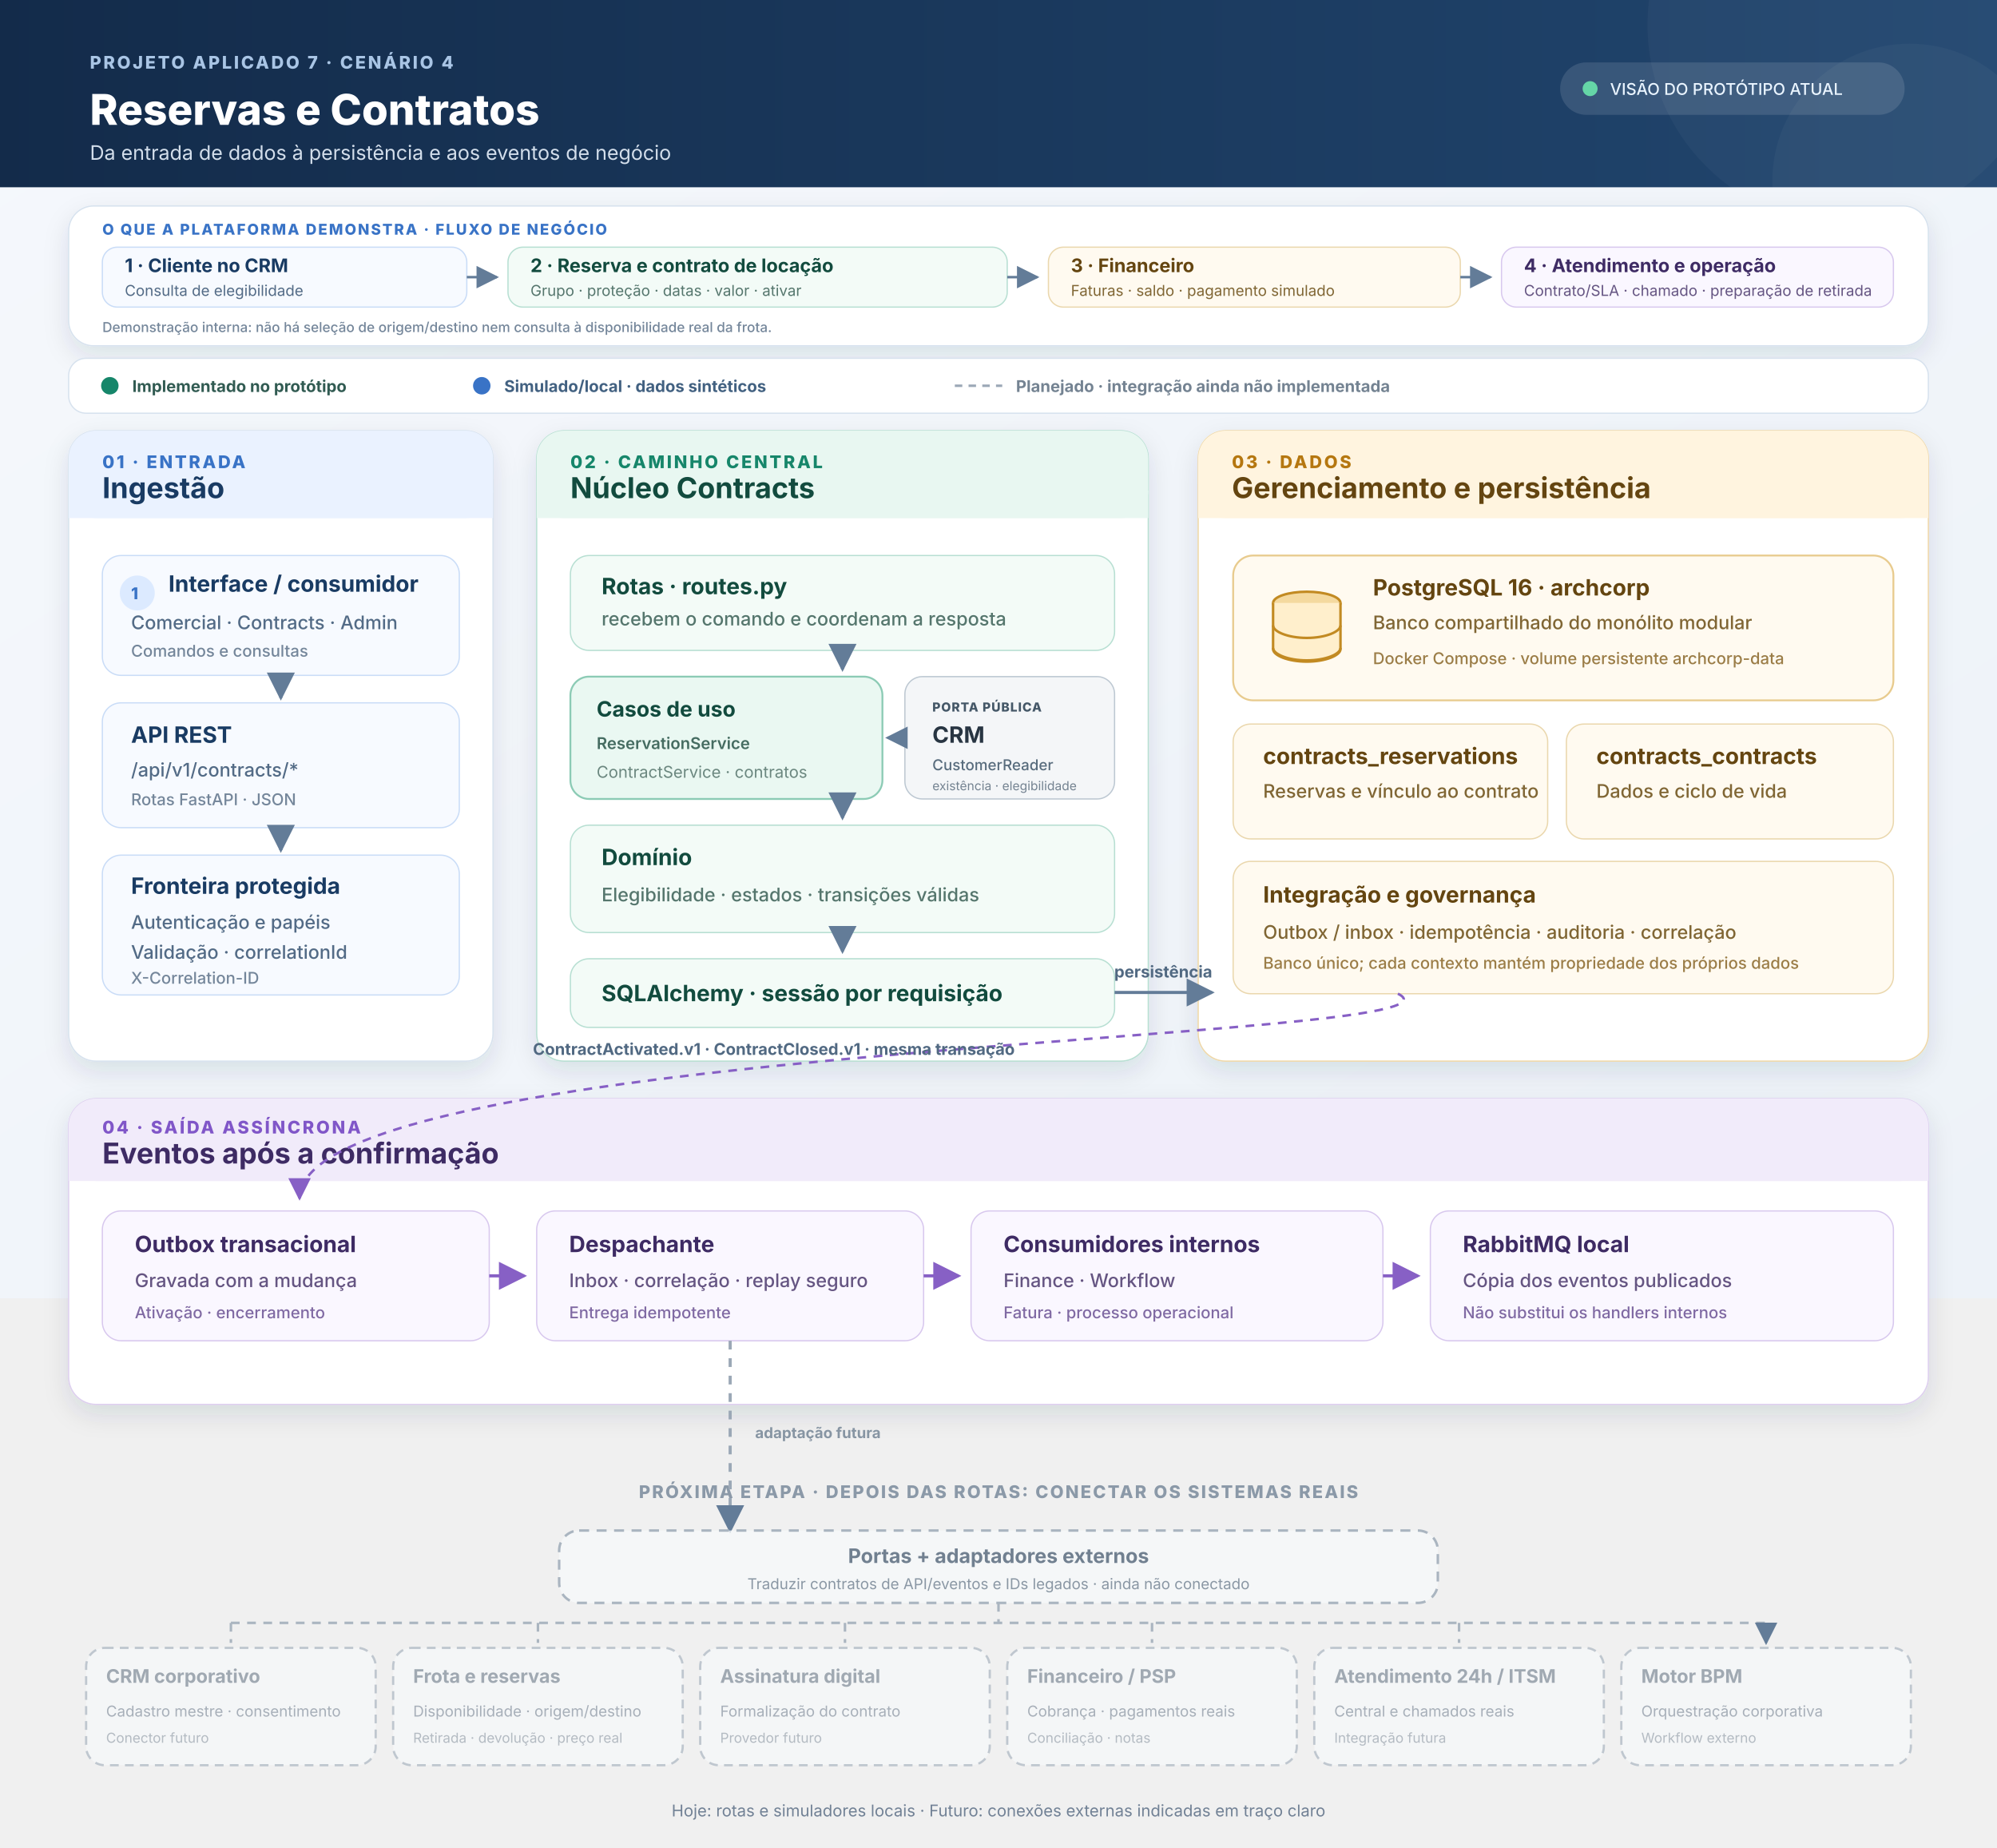
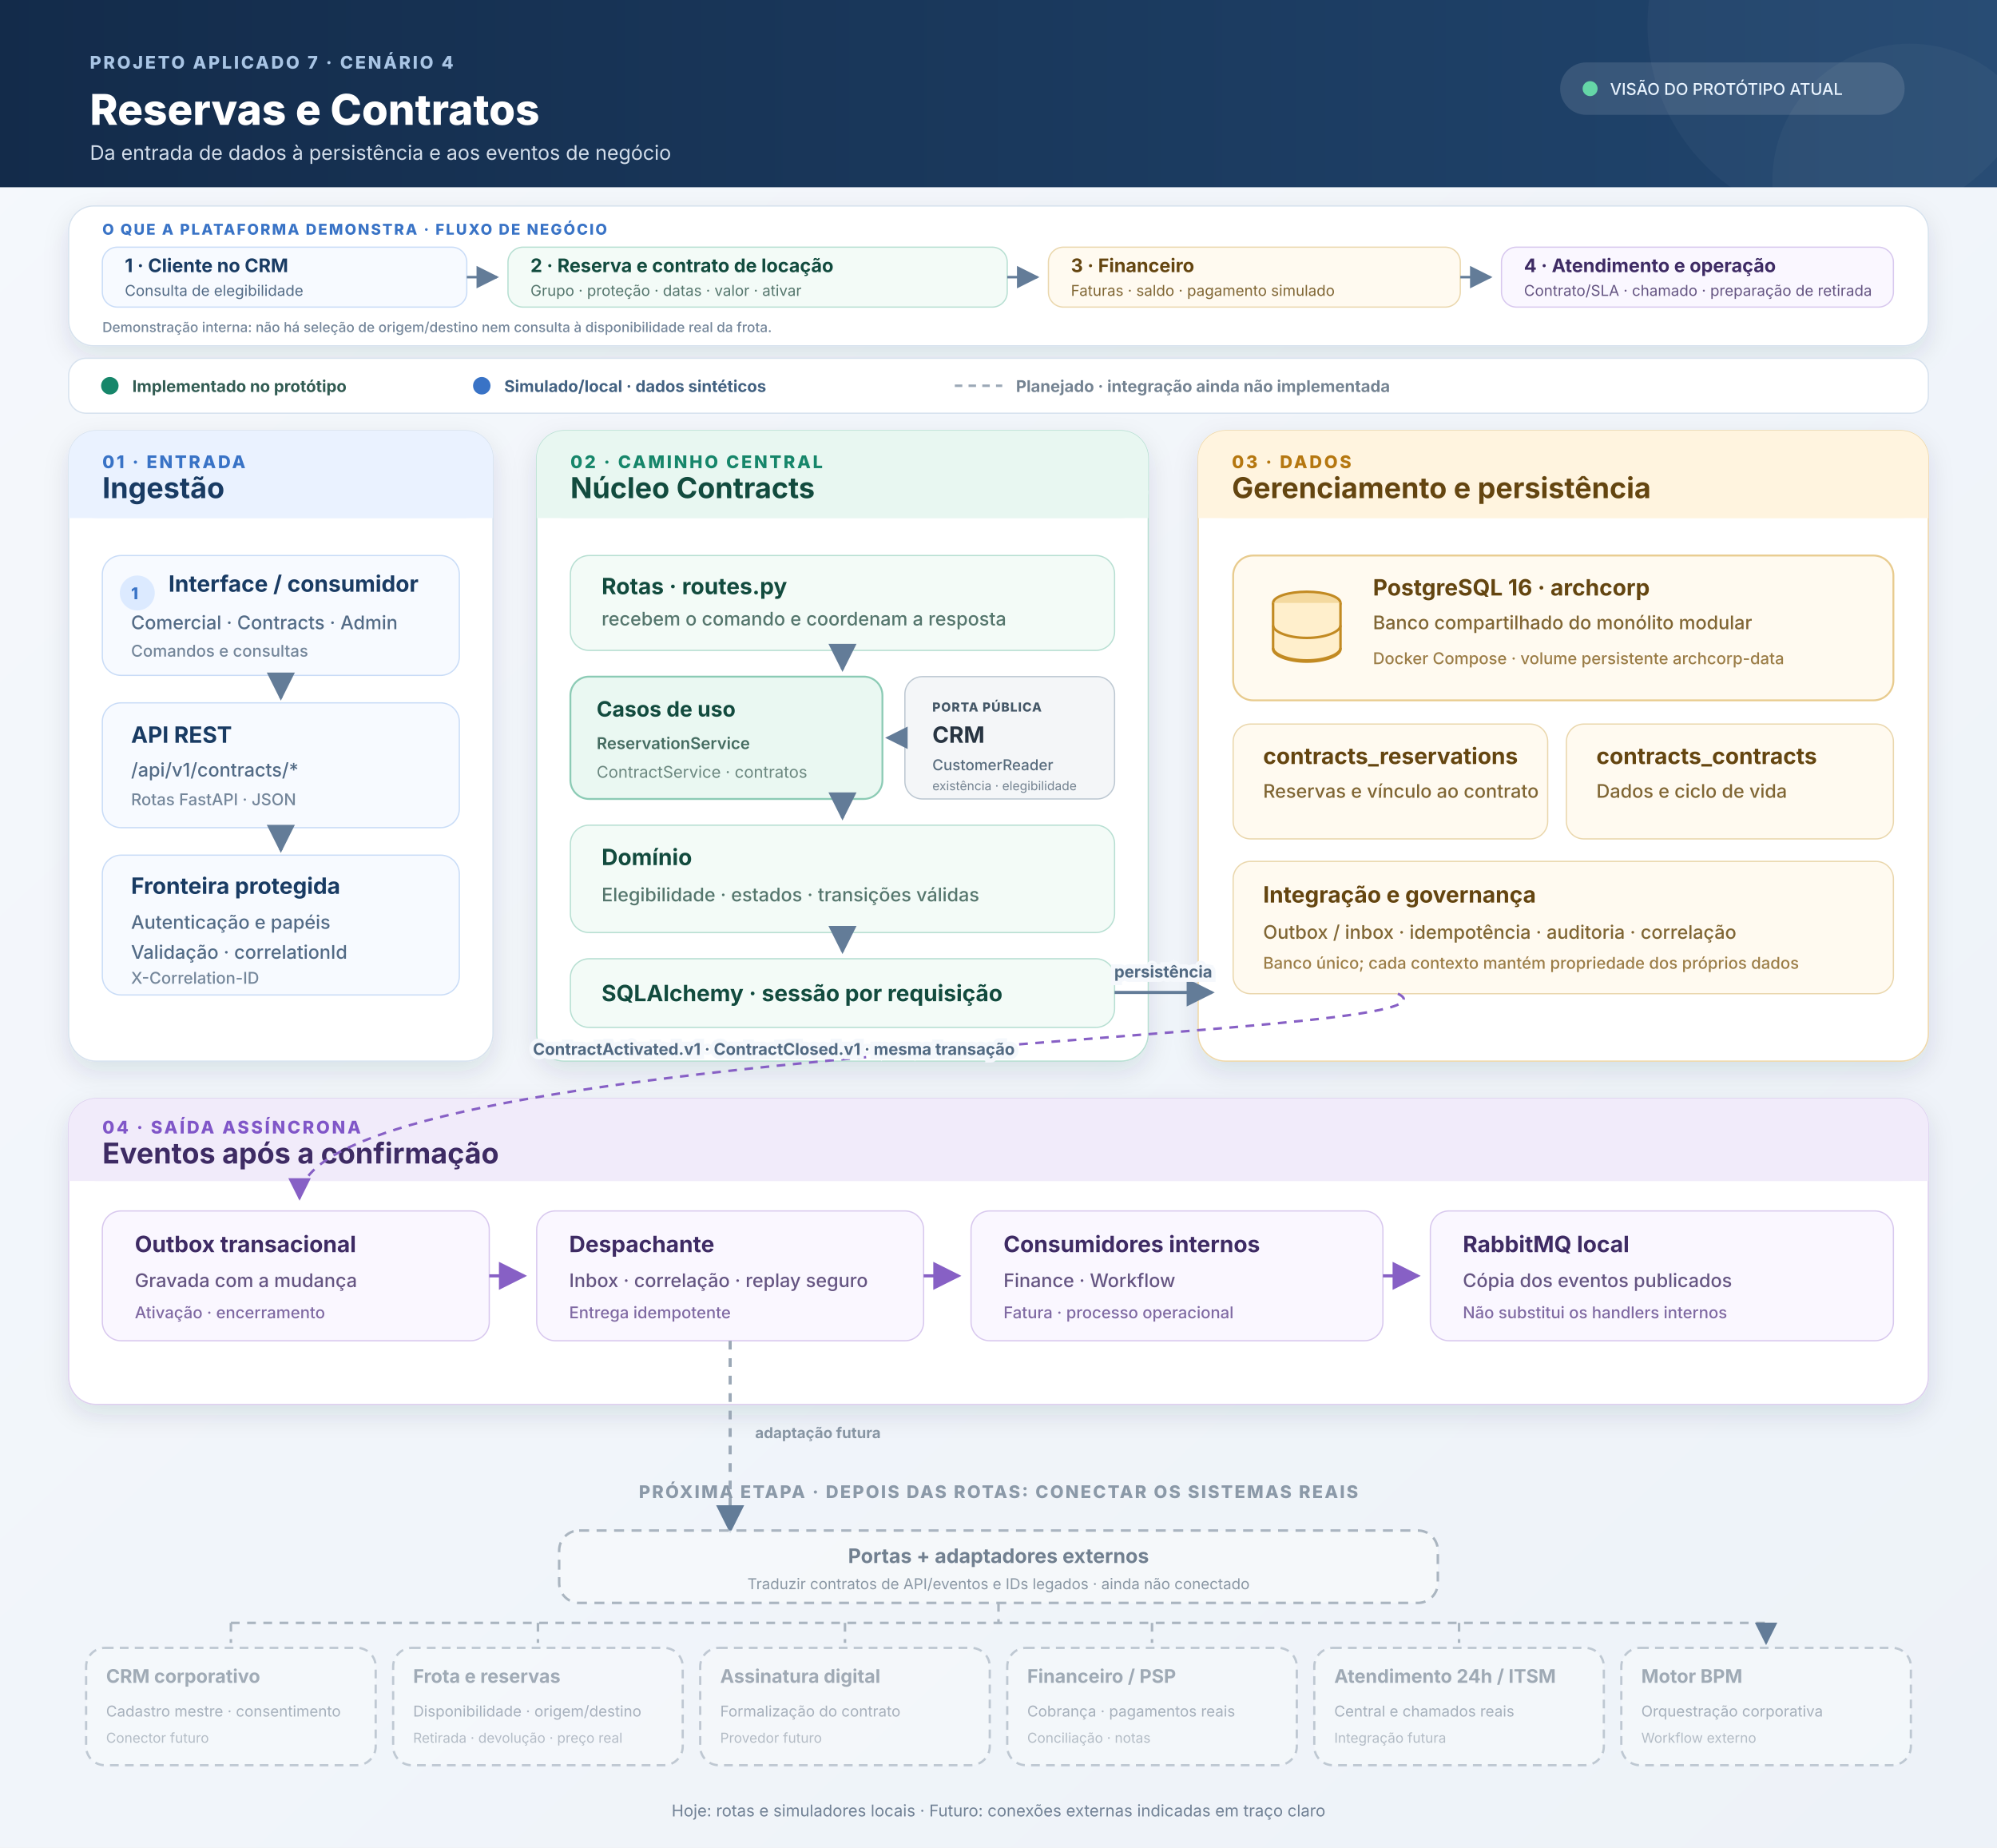
<svg xmlns="http://www.w3.org/2000/svg" width="1600" height="1480" viewBox="0 0 1600 1480" role="img" aria-labelledby="title desc">
  <defs>
    <linearGradient id="bg" x1="0" y1="0" x2="1" y2="1">
      <stop offset="0" stop-color="#f5f8fc" />
      <stop offset="1" stop-color="#edf2f8" />
    </linearGradient>
    <linearGradient id="navy" x1="0" y1="0" x2="1" y2="0">
      <stop stop-color="#132b4a" />
      <stop offset="1" stop-color="#21466f" />
    </linearGradient>
    <filter id="shadow" x="-20%" y="-20%" width="140%" height="160%">
      <feDropShadow dx="0" dy="8" stdDeviation="10" flood-color="#18324f" flood-opacity=".11" />
    </filter>
    <marker id="arrow" viewBox="0 0 10 10" refX="9" refY="5" markerWidth="9" markerHeight="9" orient="auto-start-reverse">
      <path d="M0 0L10 5 0 10z" fill="#637c98" />
    </marker>
    <marker id="arrowPurple" viewBox="0 0 10 10" refX="9" refY="5" markerWidth="9" markerHeight="9" orient="auto">
      <path d="M0 0L10 5 0 10z" fill="#8760c5" />
    </marker>
    <style>
    text{font-family:Inter,ui-sans-serif,system-ui,-apple-system,"Segoe UI",sans-serif}
    .eyebrow{font-size:14px;font-weight:800;letter-spacing:1.7px}
    .head{font-size:23px;font-weight:750}
    .label{font-size:18px;font-weight:720}
    .body{font-size:15px;font-weight:500}
    .small{font-size:13px;font-weight:550}
-     .flow{font-size:13px;font-weight:700;fill:#516982}
+     .flow{font-size:13px;font-weight:700;fill:#516982;stroke:#f5f8fc;stroke-width:7px;paint-order:stroke}
    .pill{font-size:12px;font-weight:800;letter-spacing:.7px}
  </style>
  </defs>
-   <rect width="1600" height="1040" rx="0" fill="url(#bg)" />
+   <rect width="1600" height="1480" rx="0" fill="url(#bg)" />
  <rect x="0" y="0" width="1600" height="150" fill="url(#navy)" />
  <circle cx="1480" cy="20" r="160" fill="#ffffff" opacity=".035" />
  <circle cx="1530" cy="145" r="110" fill="#ffffff" opacity=".035" />
  <text x="72" y="55" fill="#a9c5e5" class="eyebrow">PROJETO APLICADO 7 · CENÁRIO 4</text>
  <text x="72" y="100" fill="#ffffff" font-size="34" font-weight="780">Reservas e Contratos</text>
  <text x="72" y="128" fill="#d3deeb" font-size="16">Da entrada de dados à persistência e aos eventos de negócio</text>
  <rect x="1250" y="50" width="276" height="42" rx="21" fill="#ffffff" opacity=".12" />
  <circle cx="1274" cy="71" r="6" fill="#65d6a7" />
  <text x="1290" y="76" fill="#e9f4ff" class="small">VISÃO DO PROTÓTIPO ATUAL</text>
  <rect x="55" y="165" width="1490" height="112" rx="20" fill="#ffffff" stroke="#d7e2ee" filter="url(#shadow)" />
  <text x="82" y="188" fill="#3973c6" font-size="12" font-weight="800" letter-spacing="1.3px">O QUE A PLATAFORMA DEMONSTRA · FLUXO DE NEGÓCIO</text>
  <rect x="82" y="198" width="292" height="48" rx="12" fill="#f7faff" stroke="#c9dcf7" />
  <text x="100" y="218" fill="#193b63" font-size="15" font-weight="720">1 · Cliente no CRM</text>
  <text x="100" y="237" fill="#536b86" font-size="12">Consulta de elegibilidade</text>
  <path d="M374 222H398" stroke="#637c98" stroke-width="2" marker-end="url(#arrow)" />
  <rect x="407" y="198" width="400" height="48" rx="12" fill="#f3fbf7" stroke="#b7dfd2" />
  <text x="425" y="218" fill="#124b3e" font-size="15" font-weight="720">2 · Reserva e contrato de locação</text>
  <text x="425" y="237" fill="#55766d" font-size="12">Grupo · proteção · datas · valor · ativar</text>
  <path d="M807 222H831" stroke="#637c98" stroke-width="2" marker-end="url(#arrow)" />
  <rect x="840" y="198" width="330" height="48" rx="12" fill="#fffaf0" stroke="#ead7ad" />
  <text x="858" y="218" fill="#644510" font-size="15" font-weight="720">3 · Financeiro</text>
  <text x="858" y="237" fill="#806634" font-size="12">Faturas · saldo · pagamento simulado</text>
  <path d="M1170 222H1194" stroke="#637c98" stroke-width="2" marker-end="url(#arrow)" />
  <rect x="1203" y="198" width="314" height="48" rx="12" fill="#faf7ff" stroke="#d8c8ee" />
  <text x="1221" y="218" fill="#3e2b64" font-size="15" font-weight="720">4 · Atendimento e operação</text>
  <text x="1221" y="237" fill="#655582" font-size="12">Contrato/SLA · chamado · preparação de retirada</text>
  <text x="82" y="266" fill="#74869a" font-size="11" font-weight="550">Demonstração interna: não há seleção de origem/destino nem consulta à disponibilidade real da frota.</text>
  <rect x="55" y="287" width="1490" height="44" rx="14" fill="#ffffff" stroke="#d7e2ee" />
  <circle cx="88" cy="309" r="7" fill="#16866a" />
  <text x="106" y="314" fill="#315b52" font-size="13" font-weight="650">Implementado no protótipo</text>
  <circle cx="386" cy="309" r="7" fill="#3973c6" />
  <text x="404" y="314" fill="#426181" font-size="13" font-weight="650">Simulado/local · dados sintéticos</text>
  <path d="M765 309h38" stroke="#9ba8b6" stroke-width="2" stroke-dasharray="6 5" />
  <text x="814" y="314" fill="#748392" font-size="13" font-weight="650">Planejado · integração ainda não implementada</text>
  <g transform="translate(0,145)">
    <rect x="55" y="200" width="340" height="505" rx="22" fill="#ffffff" stroke="#d7e2ee" filter="url(#shadow)" />
    <rect x="430" y="200" width="490" height="505" rx="22" fill="#ffffff" stroke="#b7dfd2" filter="url(#shadow)" />
    <rect x="960" y="200" width="585" height="505" rx="22" fill="#ffffff" stroke="#efd8a8" filter="url(#shadow)" />
    <rect x="55" y="735" width="1490" height="245" rx="22" fill="#ffffff" stroke="#ddcfef" filter="url(#shadow)" />
    <rect x="55" y="200" width="340" height="70" rx="22" fill="#eaf2ff" />
    <path d="M55 248v22h340v-22" fill="#eaf2ff" />
    <text x="82" y="230" fill="#3973c6" class="eyebrow">01 · ENTRADA</text>
    <text x="82" y="254" fill="#193b63" class="head">Ingestão</text>
    <rect x="430" y="200" width="490" height="70" rx="22" fill="#e8f7f1" />
    <path d="M430 248v22h490v-22" fill="#e8f7f1" />
    <text x="457" y="230" fill="#16866a" class="eyebrow">02 · CAMINHO CENTRAL</text>
    <text x="457" y="254" fill="#124b3e" class="head">Núcleo Contracts</text>
    <rect x="960" y="200" width="585" height="70" rx="22" fill="#fff4df" />
    <path d="M960 248v22h585v-22" fill="#fff4df" />
    <text x="987" y="230" fill="#b57710" class="eyebrow">03 · DADOS</text>
    <text x="987" y="254" fill="#644510" class="head">Gerenciamento e persistência</text>
    <rect x="55" y="735" width="1490" height="66" rx="22" fill="#f1ebfa" />
    <path d="M55 779v22h1490v-22" fill="#f1ebfa" />
    <text x="82" y="763" fill="#8056c8" class="eyebrow">04 · SAÍDA ASSÍNCRONA</text>
    <text x="82" y="787" fill="#3e2b64" class="head">Eventos após a confirmação</text>
    <rect x="82" y="300" width="286" height="96" rx="15" fill="#f7faff" stroke="#c9dcf7" />
    <circle cx="110" cy="330" r="14" fill="#dceaff" />
    <text x="105" y="335" fill="#3973c6" font-size="13" font-weight="800">1</text>
    <text x="135" y="329" fill="#193b63" class="label">Interface / consumidor</text>
    <text x="105" y="359" fill="#536b86" class="body">Comercial · Contracts · Admin</text>
    <text x="105" y="381" fill="#74869a" class="small">Comandos e consultas</text>
    <rect x="82" y="418" width="286" height="100" rx="15" fill="#f7faff" stroke="#c9dcf7" />
    <text x="105" y="450" fill="#193b63" class="label">API REST</text>
    <text x="105" y="477" fill="#536b86" class="body">/api/v1/contracts/*</text>
    <text x="105" y="500" fill="#74869a" class="small">Rotas FastAPI · JSON</text>
    <rect x="82" y="540" width="286" height="112" rx="15" fill="#f7faff" stroke="#c9dcf7" />
    <text x="105" y="571" fill="#193b63" class="label">Fronteira protegida</text>
    <text x="105" y="599" fill="#536b86" class="body">Autenticação e papéis</text>
    <text x="105" y="623" fill="#536b86" class="body">Validação · correlationId</text>
    <text x="105" y="643" fill="#74869a" class="small">X-Correlation-ID</text>
    <path d="M225 396v18" stroke="#637c98" stroke-width="2.5" marker-end="url(#arrow)" />
    <path d="M225 518v18" stroke="#637c98" stroke-width="2.5" marker-end="url(#arrow)" />
    <rect x="457" y="300" width="436" height="76" rx="15" fill="#f3fbf7" stroke="#b7dfd2" />
    <text x="482" y="331" fill="#124b3e" class="label">Rotas · routes.py</text>
    <text x="482" y="356" fill="#55766d" class="body">recebem o comando e coordenam a resposta</text>
    <rect x="457" y="397" width="250" height="98" rx="15" fill="#eaf8f2" stroke="#8ccbb5" stroke-width="1.5" />
    <text x="478" y="429" fill="#124b3e" font-size="17" font-weight="720">Casos de uso</text>
    <text x="478" y="455" fill="#456c61" font-size="13" font-weight="600">ReservationService</text>
    <text x="478" y="478" fill="#6b877f" font-size="13">ContractService · contratos</text>
    <rect x="725" y="397" width="168" height="98" rx="14" fill="#f4f6f8" stroke="#bdc8d2" />
    <text x="747" y="425" fill="#445767" font-size="10" font-weight="800" letter-spacing=".6px">PORTA PÚBLICA</text>
    <text x="747" y="450" fill="#283542" font-size="18" font-weight="720">CRM</text>
    <text x="747" y="472" fill="#586c7d" font-size="12" font-weight="550">CustomerReader</text>
    <text x="747" y="488" fill="#748391" font-size="10">existência · elegibilidade</text>
    <path d="M725 446 H711" fill="none" stroke="#8998a7" stroke-width="2" stroke-dasharray="5 4" marker-end="url(#arrow)" />
    <rect x="457" y="516" width="436" height="86" rx="15" fill="#f3fbf7" stroke="#b7dfd2" />
    <text x="482" y="548" fill="#124b3e" class="label">Domínio</text>
    <text x="482" y="577" fill="#55766d" class="body">Elegibilidade · estados · transições válidas</text>
    <rect x="457" y="623" width="436" height="55" rx="15" fill="#f3fbf7" stroke="#b7dfd2" />
    <text x="482" y="657" fill="#124b3e" class="label">SQLAlchemy · sessão por requisição</text>
    <path d="M675 376v15" stroke="#637c98" stroke-width="2.5" marker-end="url(#arrow)" />
    <path d="M675 495v15" stroke="#637c98" stroke-width="2.5" marker-end="url(#arrow)" />
    <path d="M675 602v15" stroke="#637c98" stroke-width="2.5" marker-end="url(#arrow)" />
    <rect x="988" y="300" width="529" height="116" rx="16" fill="#fffaf0" stroke="#e8cb8e" stroke-width="1.5" />
    <g transform="translate(1018 328)">
      <ellipse cx="29" cy="10" rx="27" ry="9" fill="#f4d99f" stroke="#c28a22" stroke-width="2" />
      <path d="M2 10v37c0 5 12 10 27 10s27-5 27-10V10" fill="#ffefcc" stroke="#c28a22" stroke-width="2" />
      <path d="M2 28c0 5 12 10 27 10s27-5 27-10" fill="none" stroke="#c28a22" stroke-width="2" />
      <path d="M2 46c0 5 12 10 27 10s27-5 27-10" fill="none" stroke="#c28a22" stroke-width="2" />
    </g>
    <text x="1100" y="332" fill="#644510" class="label">PostgreSQL 16 · archcorp</text>
    <text x="1100" y="359" fill="#806634" class="body">Banco compartilhado do monólito modular</text>
    <text x="1100" y="387" fill="#9b7d47" class="small">Docker Compose · volume persistente archcorp-data</text>
    <rect x="988" y="435" width="252" height="92" rx="14" fill="#fffaf0" stroke="#ead7ad" />
    <text x="1012" y="467" fill="#644510" class="label">contracts_reservations</text>
    <text x="1012" y="494" fill="#806634" class="body">Reservas e vínculo ao contrato</text>
    <rect x="1255" y="435" width="262" height="92" rx="14" fill="#fffaf0" stroke="#ead7ad" />
    <text x="1279" y="467" fill="#644510" class="label">contracts_contracts</text>
    <text x="1279" y="494" fill="#806634" class="body">Dados e ciclo de vida</text>
    <rect x="988" y="545" width="529" height="106" rx="14" fill="#fffaf0" stroke="#ead7ad" />
    <text x="1012" y="578" fill="#644510" class="label">Integração e governança</text>
    <text x="1012" y="607" fill="#806634" class="body">Outbox / inbox · idempotência · auditoria · correlação</text>
    <text x="1012" y="631" fill="#9b7d47" class="small">Banco único; cada contexto mantém propriedade dos próprios dados</text>
    <path d="M893 650h78" stroke="#637c98" stroke-width="2.5" marker-end="url(#arrow)" />
    <text x="932" y="638" text-anchor="middle" class="flow">persistência</text>
    <rect x="82" y="825" width="310" height="104" rx="15" fill="#faf7ff" stroke="#d8c8ee" />
    <text x="108" y="858" fill="#3e2b64" class="label">Outbox transacional</text>
    <text x="108" y="886" fill="#655582" class="body">Gravada com a mudança</text>
    <text x="108" y="911" fill="#806aa3" class="small">Ativação · encerramento</text>
    <rect x="430" y="825" width="310" height="104" rx="15" fill="#faf7ff" stroke="#d8c8ee" />
    <text x="456" y="858" fill="#3e2b64" class="label">Despachante</text>
    <text x="456" y="886" fill="#655582" class="body">Inbox · correlação · replay seguro</text>
    <text x="456" y="911" fill="#806aa3" class="small">Entrega idempotente</text>
    <rect x="778" y="825" width="330" height="104" rx="15" fill="#faf7ff" stroke="#d8c8ee" />
    <text x="804" y="858" fill="#3e2b64" class="label">Consumidores internos</text>
    <text x="804" y="886" fill="#655582" class="body">Finance · Workflow</text>
    <text x="804" y="911" fill="#806aa3" class="small">Fatura · processo operacional</text>
    <rect x="1146" y="825" width="371" height="104" rx="15" fill="#faf7ff" stroke="#d8c8ee" />
    <text x="1172" y="858" fill="#3e2b64" class="label">RabbitMQ local</text>
    <text x="1172" y="886" fill="#655582" class="body">Cópia dos eventos publicados</text>
    <text x="1172" y="911" fill="#806aa3" class="small">Não substitui os handlers internos</text>
    <path d="M392 877h28" stroke="#8760c5" stroke-width="2.5" marker-end="url(#arrowPurple)" />
    <path d="M740 877h28" stroke="#8760c5" stroke-width="2.5" marker-end="url(#arrowPurple)" />
    <path d="M1108 877h28" stroke="#8760c5" stroke-width="2.5" marker-end="url(#arrowPurple)" />
    <path d="M1120 651 C1200 690 240 689 240 815" fill="none" stroke="#8760c5" stroke-width="2" stroke-dasharray="7 6" marker-end="url(#arrowPurple)" />
    <text x="620" y="700" text-anchor="middle" class="flow">ContractActivated.v1 · ContractClosed.v1 · mesma transação</text>
  </g>
  <text x="800" y="1200" fill="#8b99a8" font-size="14" font-weight="800" letter-spacing="1.4px" text-anchor="middle">PRÓXIMA ETAPA · DEPOIS DAS ROTAS: CONECTAR OS SISTEMAS REAIS</text>
  <path d="M585 1074 V1226" fill="none" stroke="#9ba8b6" stroke-width="2.5" stroke-dasharray="7 7" marker-end="url(#arrow)" />
  <text x="605" y="1152" fill="#8795a3" font-size="12" font-weight="650">adaptação futura</text>
  <rect x="448" y="1226" width="704" height="58" rx="16" fill="#f7f9fb" fill-opacity=".75" stroke="#aab5c0" stroke-width="2" stroke-dasharray="8 6" />
  <text x="800" y="1252" fill="#718090" font-size="16" font-weight="750" text-anchor="middle">Portas + adaptadores externos</text>
  <text x="800" y="1273" fill="#8a97a4" font-size="12" text-anchor="middle">Traduzir contratos de API/eventos e IDs legados · ainda não conectado</text>
  <path d="M800 1284 V1300 M185 1300 H1415" fill="none" stroke="#aab5c0" stroke-width="2" stroke-dasharray="7 6" />
  <path d="M185 1300V1316 M431 1300V1316 M677 1300V1316 M923 1300V1316 M1169 1300V1316 M1415 1300V1316" fill="none" stroke="#aab5c0" stroke-width="2" stroke-dasharray="7 6" marker-end="url(#arrow)" />
  <g opacity=".58">
    <rect x="69" y="1320" width="232" height="94" rx="15" fill="#f7f9fb" stroke="#9ba8b6" stroke-width="1.8" stroke-dasharray="7 5" />
    <text x="85" y="1348" fill="#657585" font-size="15" font-weight="720">CRM corporativo</text>
    <text x="85" y="1375" fill="#718090" font-size="12">Cadastro mestre · consentimento</text>
    <text x="85" y="1396" fill="#8794a1" font-size="11">Conector futuro</text>
    <rect x="315" y="1320" width="232" height="94" rx="15" fill="#f7f9fb" stroke="#9ba8b6" stroke-width="1.8" stroke-dasharray="7 5" />
    <text x="331" y="1348" fill="#657585" font-size="15" font-weight="720">Frota e reservas</text>
    <text x="331" y="1375" fill="#718090" font-size="12">Disponibilidade · origem/destino</text>
    <text x="331" y="1396" fill="#8794a1" font-size="11">Retirada · devolução · preço real</text>
    <rect x="561" y="1320" width="232" height="94" rx="15" fill="#f7f9fb" stroke="#9ba8b6" stroke-width="1.8" stroke-dasharray="7 5" />
    <text x="577" y="1348" fill="#657585" font-size="15" font-weight="720">Assinatura digital</text>
    <text x="577" y="1375" fill="#718090" font-size="12">Formalização do contrato</text>
    <text x="577" y="1396" fill="#8794a1" font-size="11">Provedor futuro</text>
    <rect x="807" y="1320" width="232" height="94" rx="15" fill="#f7f9fb" stroke="#9ba8b6" stroke-width="1.8" stroke-dasharray="7 5" />
    <text x="823" y="1348" fill="#657585" font-size="15" font-weight="720">Financeiro / PSP</text>
    <text x="823" y="1375" fill="#718090" font-size="12">Cobrança · pagamentos reais</text>
    <text x="823" y="1396" fill="#8794a1" font-size="11">Conciliação · notas</text>
    <rect x="1053" y="1320" width="232" height="94" rx="15" fill="#f7f9fb" stroke="#9ba8b6" stroke-width="1.8" stroke-dasharray="7 5" />
    <text x="1069" y="1348" fill="#657585" font-size="15" font-weight="720">Atendimento 24h / ITSM</text>
    <text x="1069" y="1375" fill="#718090" font-size="12">Central e chamados reais</text>
    <text x="1069" y="1396" fill="#8794a1" font-size="11">Integração futura</text>
    <rect x="1299" y="1320" width="232" height="94" rx="15" fill="#f7f9fb" stroke="#9ba8b6" stroke-width="1.8" stroke-dasharray="7 5" />
    <text x="1315" y="1348" fill="#657585" font-size="15" font-weight="720">Motor BPM</text>
    <text x="1315" y="1375" fill="#718090" font-size="12">Orquestração corporativa</text>
    <text x="1315" y="1396" fill="#8794a1" font-size="11">Workflow externo</text>
  </g>
  <text x="800" y="1455" fill="#718195" font-size="13" text-anchor="middle">Hoje: rotas e simuladores locais · Futuro: conexões externas indicadas em traço claro</text>
</svg>
